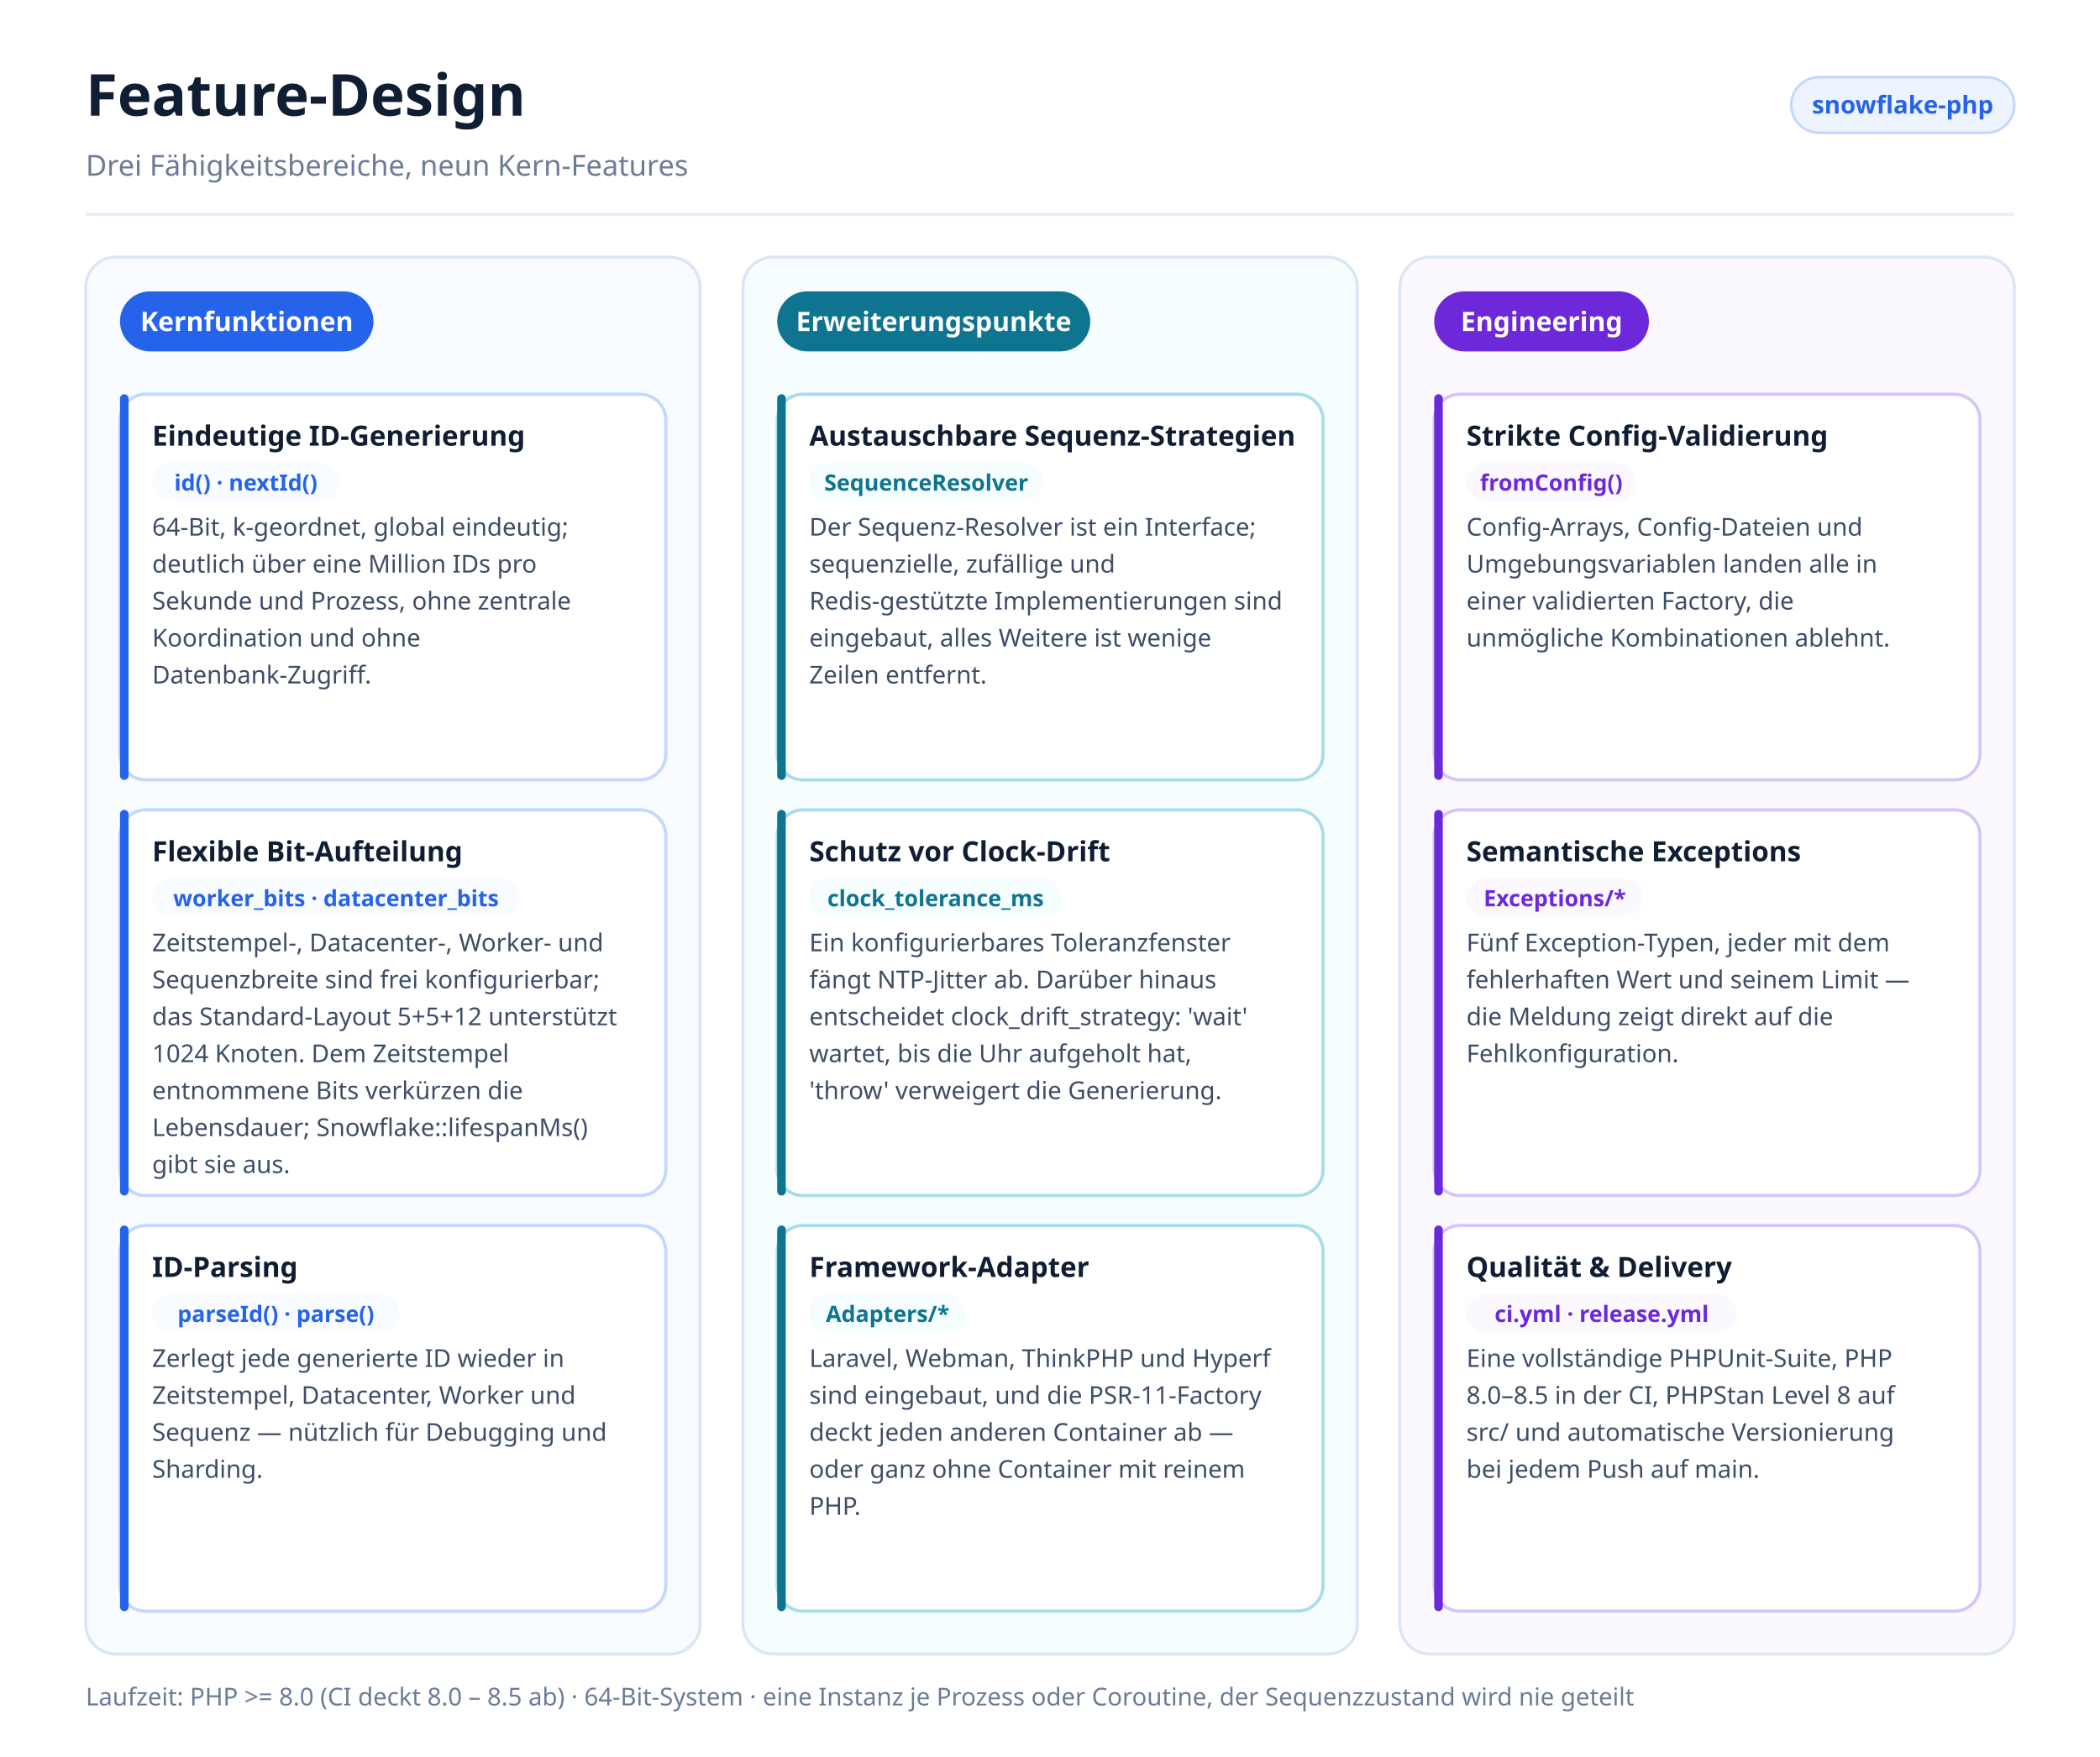
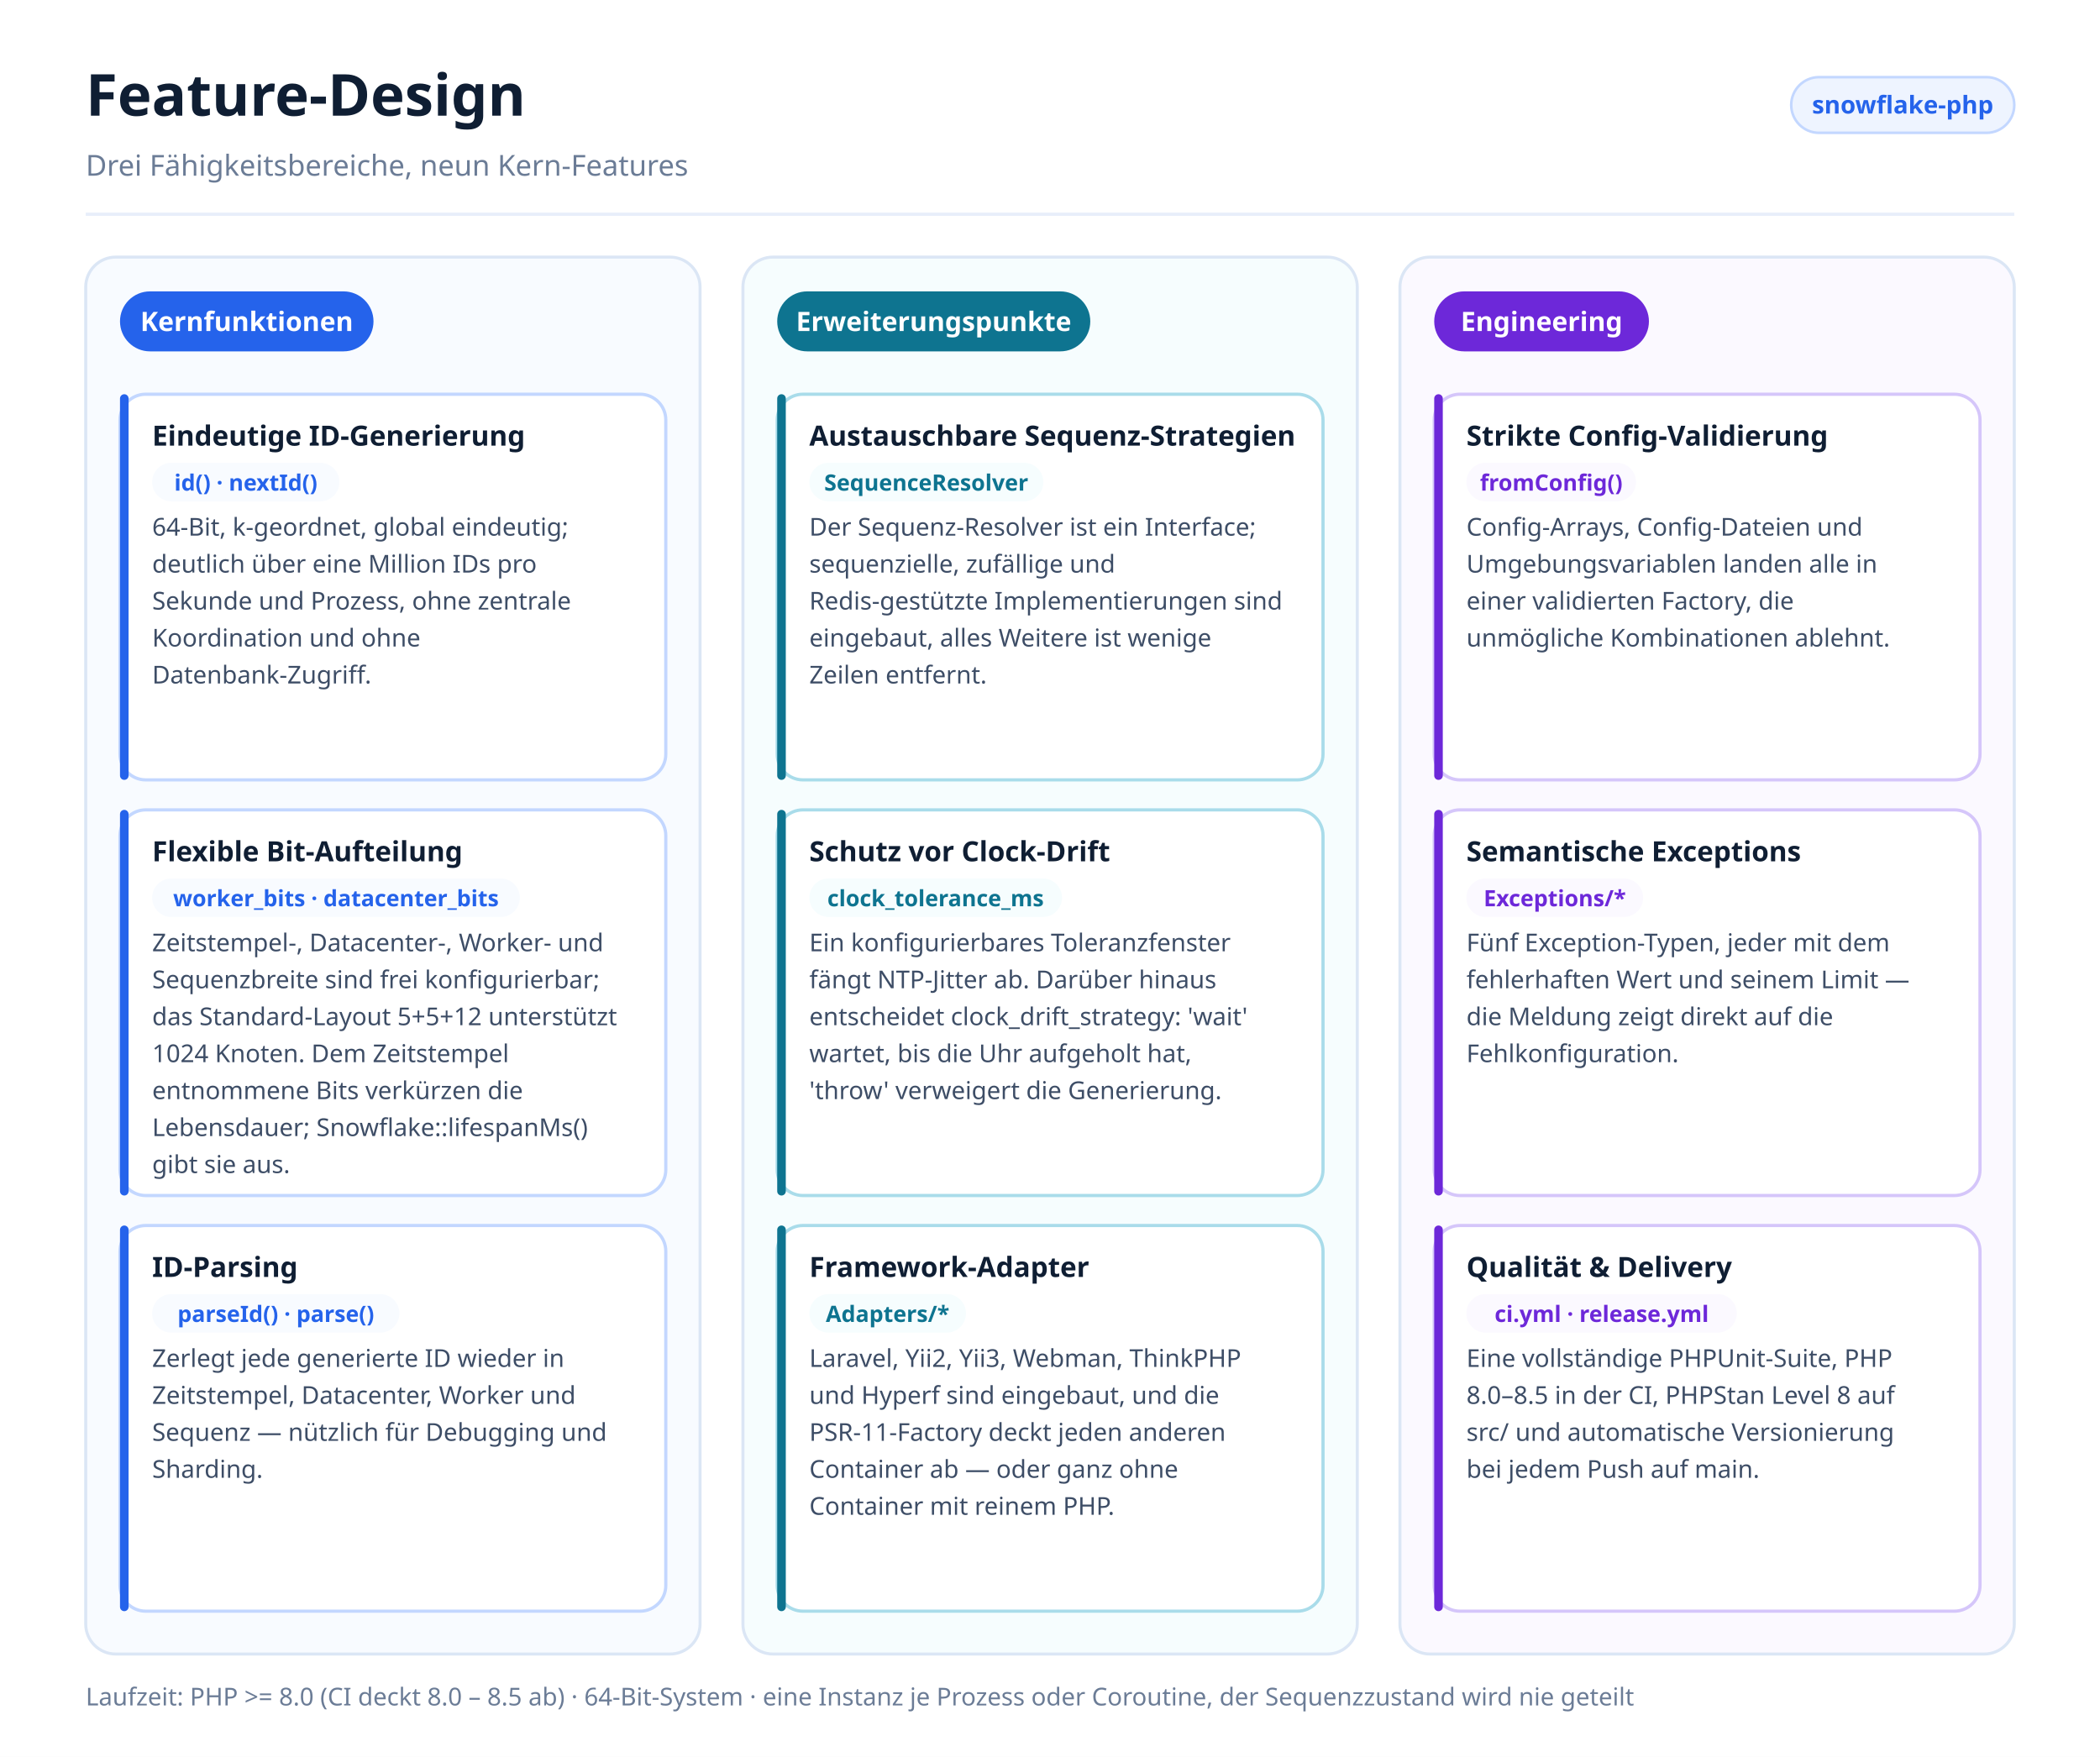
<svg xmlns="http://www.w3.org/2000/svg" viewBox="0 0 980 820" width="980" height="820" role="img" font-family="-apple-system, BlinkMacSystemFont, 'Segoe UI', 'Noto Sans', 'PingFang SC', 'Hiragino Sans', 'Yu Gothic', 'Malgun Gothic', Roboto, 'Noto Sans CJK SC', 'Source Han Sans SC', 'Microsoft YaHei', 'Kohinoor Devanagari', 'Devanagari Sangam MN', 'Nirmala UI', 'Noto Sans Devanagari', 'Bangla MN', 'Bangla Sangam MN', 'Noto Sans Bengali', 'Geeza Pro', 'Noto Sans Arabic', Arial, sans-serif">
  <defs>
</defs>
  <rect width="980" height="820" fill="#ffffff" />
  <text x="40" y="54" font-size="27.0" fill="#0f1e33" font-weight="700">Feature-Design</text>
  <text x="40" y="82" font-size="13.5" fill="#6b7c96" font-weight="400">Drei Fähigkeitsbereiche, neun Kern-Features</text>
  <line x1="40.0" y1="100.0" x2="940.0" y2="100.0" stroke="#e8eefa" stroke-width="1.5" stroke-linecap="butt" />
  <rect x="835.9" y="36.0" width="104.1" height="26.0" rx="13" fill="#eef4ff" stroke="#c3d7ff" stroke-width="1.2" />
  <text x="887.937" y="53" font-size="11.5" fill="#2563eb" font-weight="600" text-anchor="middle">snowflake-php</text>
  <rect x="40.0" y="120.0" width="286.7" height="652.0" rx="14" fill="#f8fbff" stroke="#dbe6f5" stroke-width="1.4" />
  <rect x="56.0" y="136.0" width="118.3" height="28.0" rx="14.0" fill="#2563eb" />
  <text x="115.15" y="154.5" font-size="12.5" fill="#fff" font-weight="600" text-anchor="middle">Kernfunktionen</text>
  <rect x="56.0" y="184.0" width="254.7" height="180.0" rx="12" fill="#ffffff" stroke="#c3d7ff" stroke-width="1.5" />
  <rect x="56.0" y="184.0" width="4.0" height="180.0" rx="2" fill="#2563eb" />
  <text x="71.0" y="208" font-size="13.0" fill="#0f1e33" font-weight="700">Eindeutige ID-Generierung</text>
  <rect x="71.0" y="216.0" width="87.4" height="18.0" rx="9" fill="#f8fbff" />
  <text x="114.721" y="229" font-size="10.5" fill="#2563eb" font-weight="600" text-anchor="middle">id() · nextId()</text>
  <text x="71.0" y="250.0" font-size="11.5" fill="#3d4d66" font-weight="400">64-Bit, k-geordnet, global eindeutig;</text>
  <text x="71.0" y="267.25" font-size="11.5" fill="#3d4d66" font-weight="400">deutlich über eine Million IDs pro</text>
  <text x="71.0" y="284.5" font-size="11.5" fill="#3d4d66" font-weight="400">Sekunde und Prozess, ohne zentrale</text>
  <text x="71.0" y="301.75" font-size="11.5" fill="#3d4d66" font-weight="400">Koordination und ohne</text>
  <text x="71.0" y="319.0" font-size="11.5" fill="#3d4d66" font-weight="400">Datenbank-Zugriff.</text>
  <rect x="56.0" y="378.0" width="254.7" height="180.0" rx="12" fill="#ffffff" stroke="#c3d7ff" stroke-width="1.5" />
  <rect x="56.0" y="378.0" width="4.0" height="180.0" rx="2" fill="#2563eb" />
  <text x="71.0" y="402" font-size="13.0" fill="#0f1e33" font-weight="700">Flexible Bit-Aufteilung</text>
  <rect x="71.0" y="410.0" width="171.6" height="18.0" rx="9" fill="#f8fbff" />
  <text x="156.781" y="423" font-size="10.5" fill="#2563eb" font-weight="600" text-anchor="middle">worker_bits · datacenter_bits</text>
  <text x="71.0" y="444.0" font-size="11.5" fill="#3d4d66" font-weight="400">Zeitstempel-, Datacenter-, Worker- und</text>
  <text x="71.0" y="461.25" font-size="11.5" fill="#3d4d66" font-weight="400">Sequenzbreite sind frei konfigurierbar;</text>
  <text x="71.0" y="478.5" font-size="11.5" fill="#3d4d66" font-weight="400">das Standard-Layout 5+5+12 unterstützt</text>
  <text x="71.0" y="495.75" font-size="11.5" fill="#3d4d66" font-weight="400">1024 Knoten. Dem Zeitstempel</text>
  <text x="71.0" y="513.0" font-size="11.5" fill="#3d4d66" font-weight="400">entnommene Bits verkürzen die</text>
  <text x="71.0" y="530.25" font-size="11.5" fill="#3d4d66" font-weight="400">Lebensdauer; Snowflake::lifespanMs()</text>
  <text x="71.0" y="547.5" font-size="11.5" fill="#3d4d66" font-weight="400">gibt sie aus.</text>
  <rect x="56.0" y="572.0" width="254.7" height="180.0" rx="12" fill="#ffffff" stroke="#c3d7ff" stroke-width="1.5" />
  <rect x="56.0" y="572.0" width="4.0" height="180.0" rx="2" fill="#2563eb" />
  <text x="71.0" y="596" font-size="13.0" fill="#0f1e33" font-weight="700">ID-Parsing</text>
  <rect x="71.0" y="604.0" width="115.4" height="18.0" rx="9" fill="#f8fbff" />
  <text x="128.723" y="617" font-size="10.5" fill="#2563eb" font-weight="600" text-anchor="middle">parseId() · parse()</text>
  <text x="71.0" y="638.0" font-size="11.5" fill="#3d4d66" font-weight="400">Zerlegt jede generierte ID wieder in</text>
  <text x="71.0" y="655.25" font-size="11.5" fill="#3d4d66" font-weight="400">Zeitstempel, Datacenter, Worker und</text>
  <text x="71.0" y="672.5" font-size="11.5" fill="#3d4d66" font-weight="400">Sequenz — nützlich für Debugging und</text>
  <text x="71.0" y="689.75" font-size="11.5" fill="#3d4d66" font-weight="400">Sharding.</text>
  <rect x="346.7" y="120.0" width="286.7" height="652.0" rx="14" fill="#f6fdfe" stroke="#dbe6f5" stroke-width="1.4" />
  <rect x="362.7" y="136.0" width="146.1" height="28.0" rx="14.0" fill="#0e7490" />
  <text x="435.729" y="154.5" font-size="12.5" fill="#fff" font-weight="600" text-anchor="middle">Erweiterungspunkte</text>
  <rect x="362.7" y="184.0" width="254.7" height="180.0" rx="12" fill="#ffffff" stroke="#a9dcea" stroke-width="1.5" />
  <rect x="362.7" y="184.0" width="4.0" height="180.0" rx="2" fill="#0e7490" />
  <text x="377.667" y="208" font-size="13.0" fill="#0f1e33" font-weight="700">Austauschbare Sequenz-Strategien</text>
  <rect x="377.7" y="216.0" width="109.2" height="18.0" rx="9" fill="#f6fdfe" />
  <text x="432.247" y="229" font-size="10.5" fill="#0e7490" font-weight="600" text-anchor="middle">SequenceResolver</text>
  <text x="377.667" y="250.0" font-size="11.5" fill="#3d4d66" font-weight="400">Der Sequenz-Resolver ist ein Interface;</text>
  <text x="377.667" y="267.25" font-size="11.5" fill="#3d4d66" font-weight="400">sequenzielle, zufällige und</text>
  <text x="377.667" y="284.5" font-size="11.5" fill="#3d4d66" font-weight="400">Redis-gestützte Implementierungen sind</text>
  <text x="377.667" y="301.75" font-size="11.5" fill="#3d4d66" font-weight="400">eingebaut, alles Weitere ist wenige</text>
  <text x="377.667" y="319.0" font-size="11.5" fill="#3d4d66" font-weight="400">Zeilen entfernt.</text>
  <rect x="362.7" y="378.0" width="254.7" height="180.0" rx="12" fill="#ffffff" stroke="#a9dcea" stroke-width="1.5" />
  <rect x="362.7" y="378.0" width="4.0" height="180.0" rx="2" fill="#0e7490" />
  <text x="377.667" y="402" font-size="13.0" fill="#0f1e33" font-weight="700">Schutz vor Clock-Drift</text>
  <rect x="377.7" y="410.0" width="117.9" height="18.0" rx="9" fill="#f6fdfe" />
  <text x="436.602" y="423" font-size="10.5" fill="#0e7490" font-weight="600" text-anchor="middle">clock_tolerance_ms</text>
  <text x="377.667" y="444.0" font-size="11.5" fill="#3d4d66" font-weight="400">Ein konfigurierbares Toleranzfenster</text>
  <text x="377.667" y="461.25" font-size="11.5" fill="#3d4d66" font-weight="400">fängt NTP-Jitter ab. Darüber hinaus</text>
  <text x="377.667" y="478.5" font-size="11.5" fill="#3d4d66" font-weight="400">entscheidet clock_drift_strategy: 'wait'</text>
  <text x="377.667" y="495.75" font-size="11.5" fill="#3d4d66" font-weight="400">wartet, bis die Uhr aufgeholt hat,</text>
  <text x="377.667" y="513.0" font-size="11.5" fill="#3d4d66" font-weight="400">'throw' verweigert die Generierung.</text>
  <rect x="362.7" y="572.0" width="254.7" height="180.0" rx="12" fill="#ffffff" stroke="#a9dcea" stroke-width="1.5" />
  <rect x="362.7" y="572.0" width="4.0" height="180.0" rx="2" fill="#0e7490" />
  <text x="377.667" y="596" font-size="13.0" fill="#0f1e33" font-weight="700">Framework-Adapter</text>
  <rect x="377.7" y="604.0" width="73.1" height="18.0" rx="9" fill="#f6fdfe" />
  <text x="414.221" y="617" font-size="10.5" fill="#0e7490" font-weight="600" text-anchor="middle">Adapters/*</text>
-   <text x="377.667" y="638.0" font-size="11.5" fill="#3d4d66" font-weight="400">Laravel, Webman, ThinkPHP und Hyperf</text>
-   <text x="377.667" y="655.25" font-size="11.5" fill="#3d4d66" font-weight="400">sind eingebaut, und die PSR-11-Factory</text>
-   <text x="377.667" y="672.5" font-size="11.5" fill="#3d4d66" font-weight="400">deckt jeden anderen Container ab —</text>
-   <text x="377.667" y="689.75" font-size="11.5" fill="#3d4d66" font-weight="400">oder ganz ohne Container mit reinem</text>
-   <text x="377.667" y="707.0" font-size="11.5" fill="#3d4d66" font-weight="400">PHP.</text>
+   <text x="377.667" y="638.0" font-size="11.5" fill="#3d4d66" font-weight="400">Laravel, Yii2, Yii3, Webman, ThinkPHP</text>
+   <text x="377.667" y="655.25" font-size="11.5" fill="#3d4d66" font-weight="400">und Hyperf sind eingebaut, und die</text>
+   <text x="377.667" y="672.5" font-size="11.5" fill="#3d4d66" font-weight="400">PSR-11-Factory deckt jeden anderen</text>
+   <text x="377.667" y="689.75" font-size="11.5" fill="#3d4d66" font-weight="400">Container ab — oder ganz ohne</text>
+   <text x="377.667" y="707.0" font-size="11.5" fill="#3d4d66" font-weight="400">Container mit reinem PHP.</text>
  <rect x="653.3" y="120.0" width="286.7" height="652.0" rx="14" fill="#fbf9ff" stroke="#dbe6f5" stroke-width="1.4" />
  <rect x="669.3" y="136.0" width="100.2" height="28.0" rx="14.0" fill="#6d28d9" />
  <text x="719.427" y="154.5" font-size="12.5" fill="#fff" font-weight="600" text-anchor="middle">Engineering</text>
  <rect x="669.3" y="184.0" width="254.7" height="180.0" rx="12" fill="#ffffff" stroke="#d5c6fa" stroke-width="1.5" />
  <rect x="669.3" y="184.0" width="4.0" height="180.0" rx="2" fill="#6d28d9" />
  <text x="684.333" y="208" font-size="13.0" fill="#0f1e33" font-weight="700">Strikte Config-Validierung</text>
  <rect x="684.3" y="216.0" width="79.2" height="18.0" rx="9" fill="#fbf9ff" />
  <text x="723.92" y="229" font-size="10.5" fill="#6d28d9" font-weight="600" text-anchor="middle">fromConfig()</text>
  <text x="684.333" y="250.0" font-size="11.5" fill="#3d4d66" font-weight="400">Config-Arrays, Config-Dateien und</text>
  <text x="684.333" y="267.25" font-size="11.5" fill="#3d4d66" font-weight="400">Umgebungsvariablen landen alle in</text>
  <text x="684.333" y="284.5" font-size="11.5" fill="#3d4d66" font-weight="400">einer validierten Factory, die</text>
  <text x="684.333" y="301.75" font-size="11.5" fill="#3d4d66" font-weight="400">unmögliche Kombinationen ablehnt.</text>
  <rect x="669.3" y="378.0" width="254.7" height="180.0" rx="12" fill="#ffffff" stroke="#d5c6fa" stroke-width="1.5" />
  <rect x="669.3" y="378.0" width="4.0" height="180.0" rx="2" fill="#6d28d9" />
  <text x="684.333" y="402" font-size="13.0" fill="#0f1e33" font-weight="700">Semantische Exceptions</text>
  <rect x="684.3" y="410.0" width="82.5" height="18.0" rx="9" fill="#fbf9ff" />
  <text x="725.574" y="423" font-size="10.5" fill="#6d28d9" font-weight="600" text-anchor="middle">Exceptions/*</text>
  <text x="684.333" y="444.0" font-size="11.5" fill="#3d4d66" font-weight="400">Fünf Exception-Typen, jeder mit dem</text>
  <text x="684.333" y="461.25" font-size="11.5" fill="#3d4d66" font-weight="400">fehlerhaften Wert und seinem Limit —</text>
  <text x="684.333" y="478.5" font-size="11.5" fill="#3d4d66" font-weight="400">die Meldung zeigt direkt auf die</text>
  <text x="684.333" y="495.75" font-size="11.5" fill="#3d4d66" font-weight="400">Fehlkonfiguration.</text>
  <rect x="669.3" y="572.0" width="254.7" height="180.0" rx="12" fill="#ffffff" stroke="#d5c6fa" stroke-width="1.5" />
  <rect x="669.3" y="572.0" width="4.0" height="180.0" rx="2" fill="#6d28d9" />
  <text x="684.333" y="596" font-size="13.0" fill="#0f1e33" font-weight="700">Qualität &amp; Delivery</text>
  <rect x="684.3" y="604.0" width="126.2" height="18.0" rx="9" fill="#fbf9ff" />
  <text x="747.458" y="617" font-size="10.5" fill="#6d28d9" font-weight="600" text-anchor="middle">ci.yml · release.yml</text>
  <text x="684.333" y="638.0" font-size="11.5" fill="#3d4d66" font-weight="400">Eine vollständige PHPUnit-Suite, PHP</text>
  <text x="684.333" y="655.25" font-size="11.5" fill="#3d4d66" font-weight="400">8.0–8.5 in der CI, PHPStan Level 8 auf</text>
  <text x="684.333" y="672.5" font-size="11.5" fill="#3d4d66" font-weight="400">src/ und automatische Versionierung</text>
  <text x="684.333" y="689.75" font-size="11.5" fill="#3d4d66" font-weight="400">bei jedem Push auf main.</text>
  <text x="40" y="796" font-size="11.5" fill="#6b7c96" font-weight="400">Laufzeit: PHP &gt;= 8.0 (CI deckt 8.0 – 8.5 ab) · 64-Bit-System · eine Instanz je Prozess oder Coroutine, der Sequenzzustand wird nie geteilt</text>
</svg>
